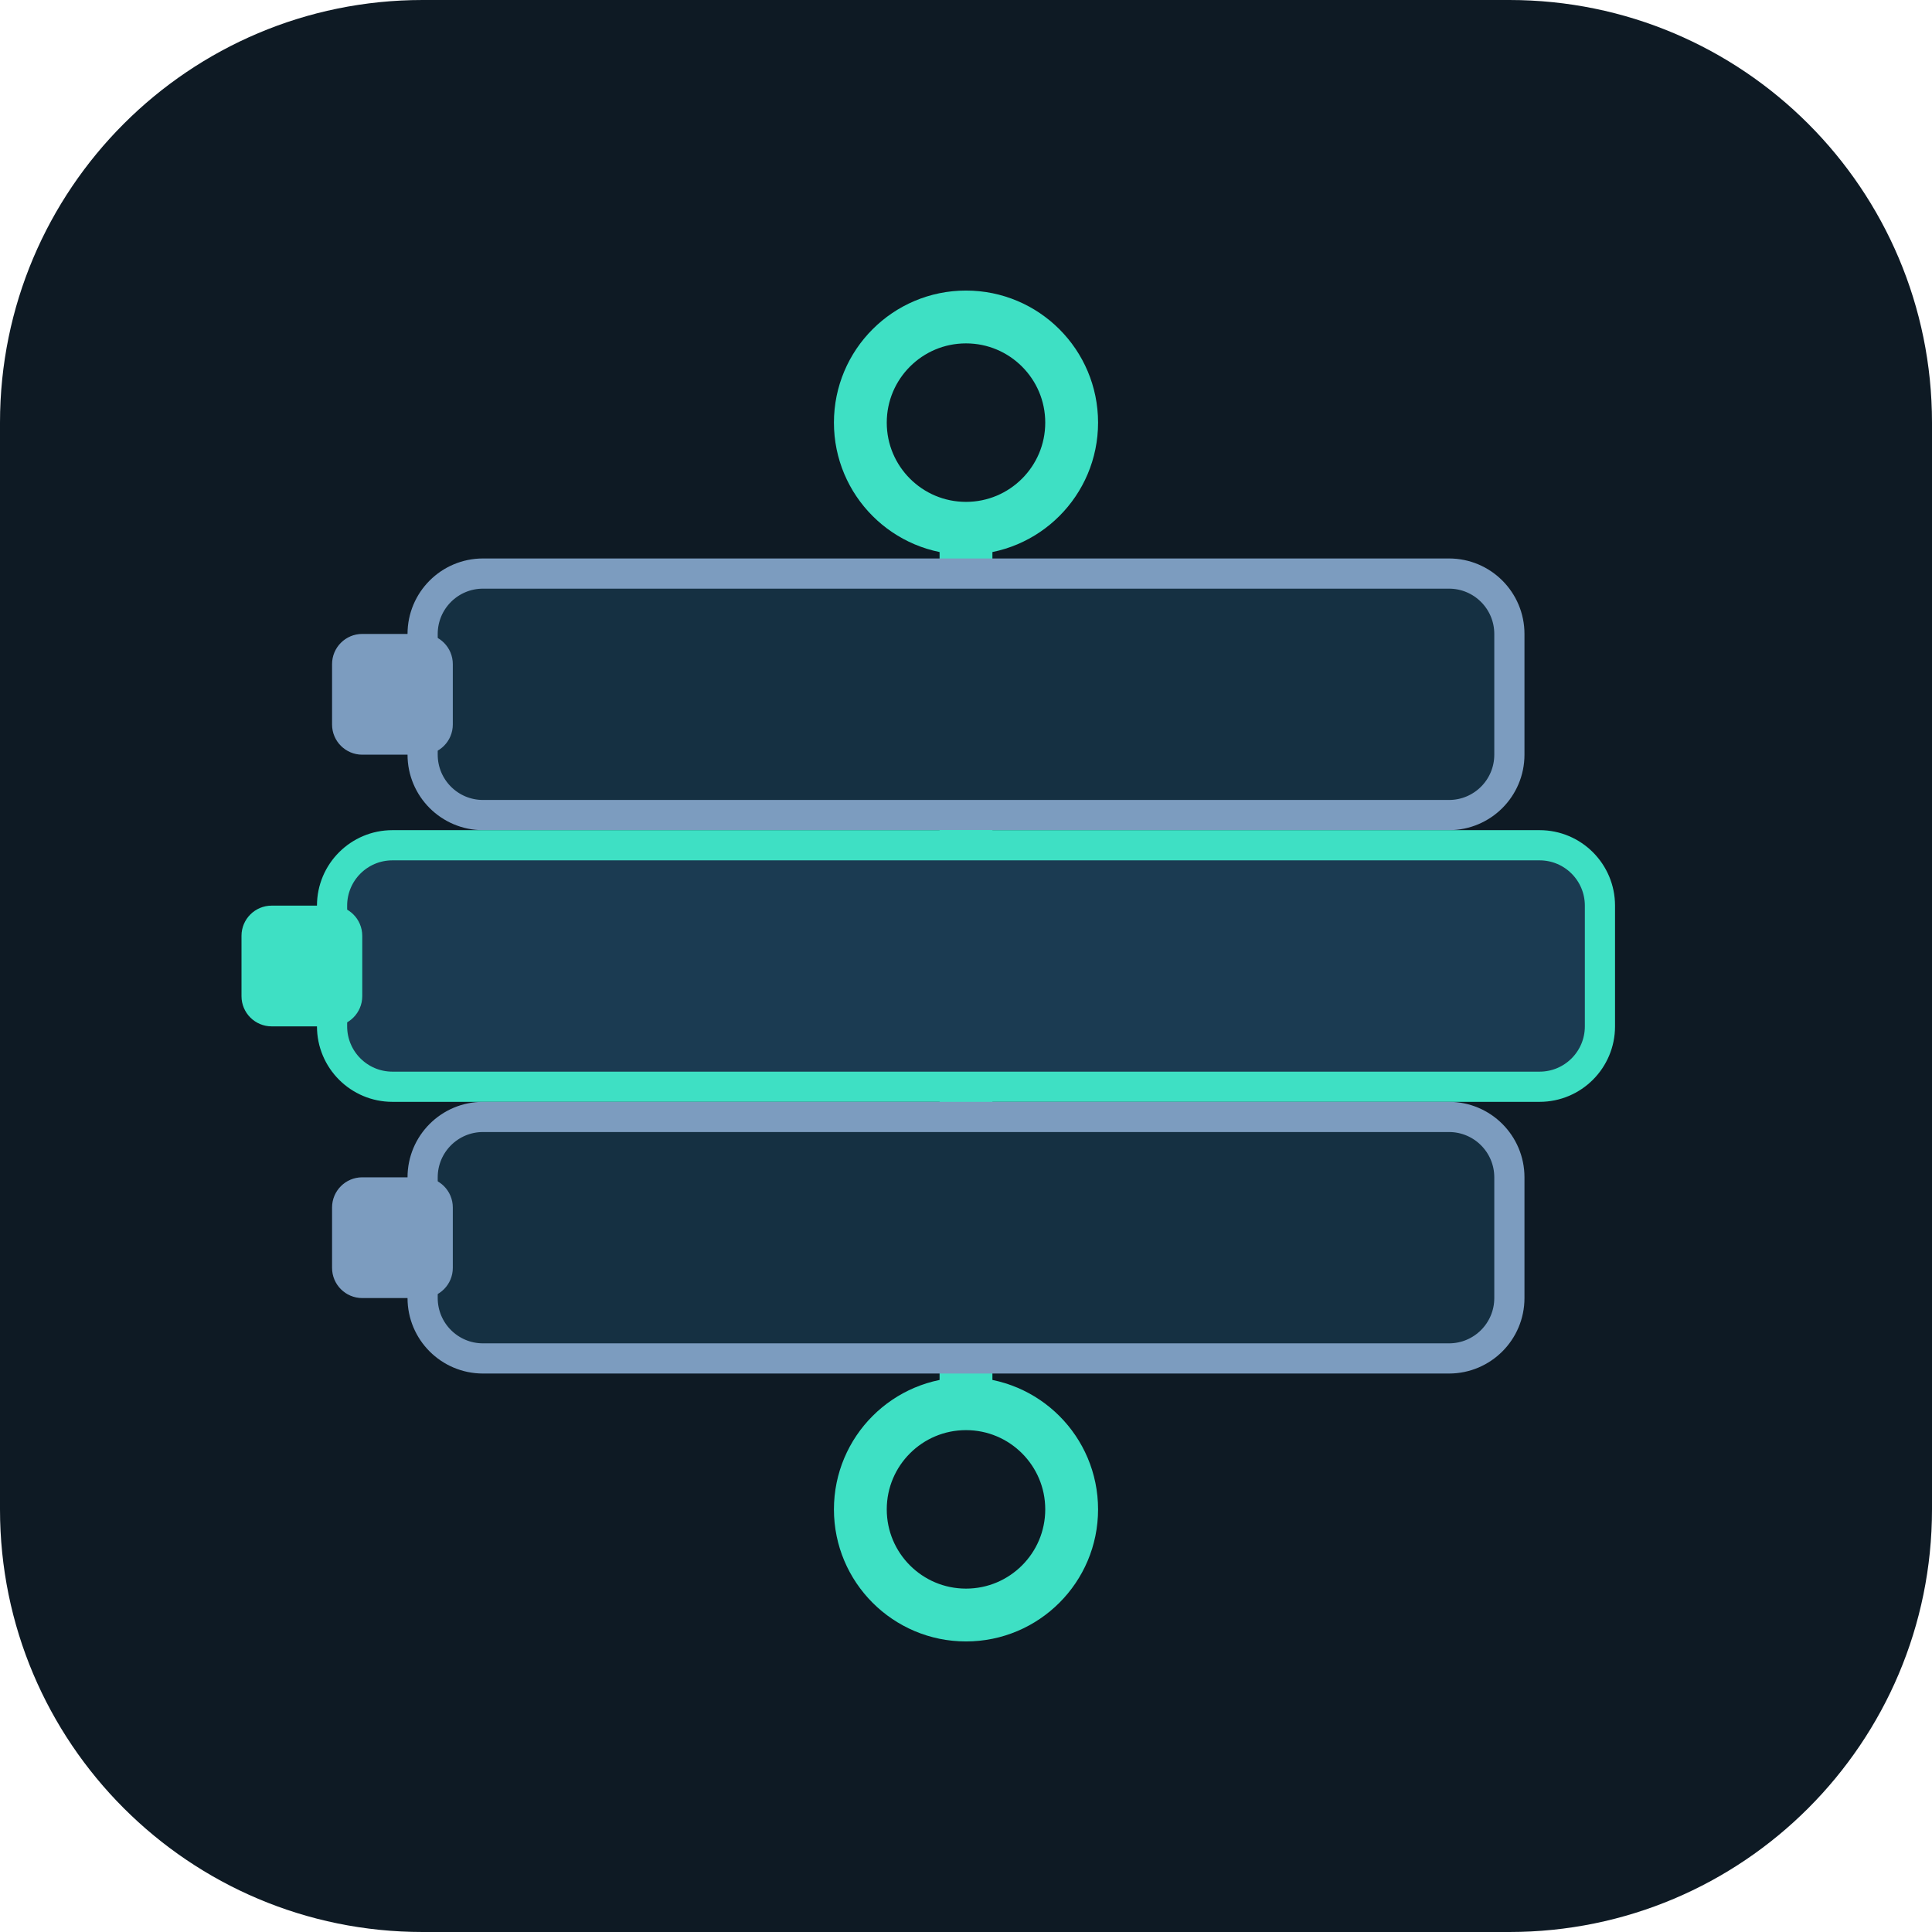
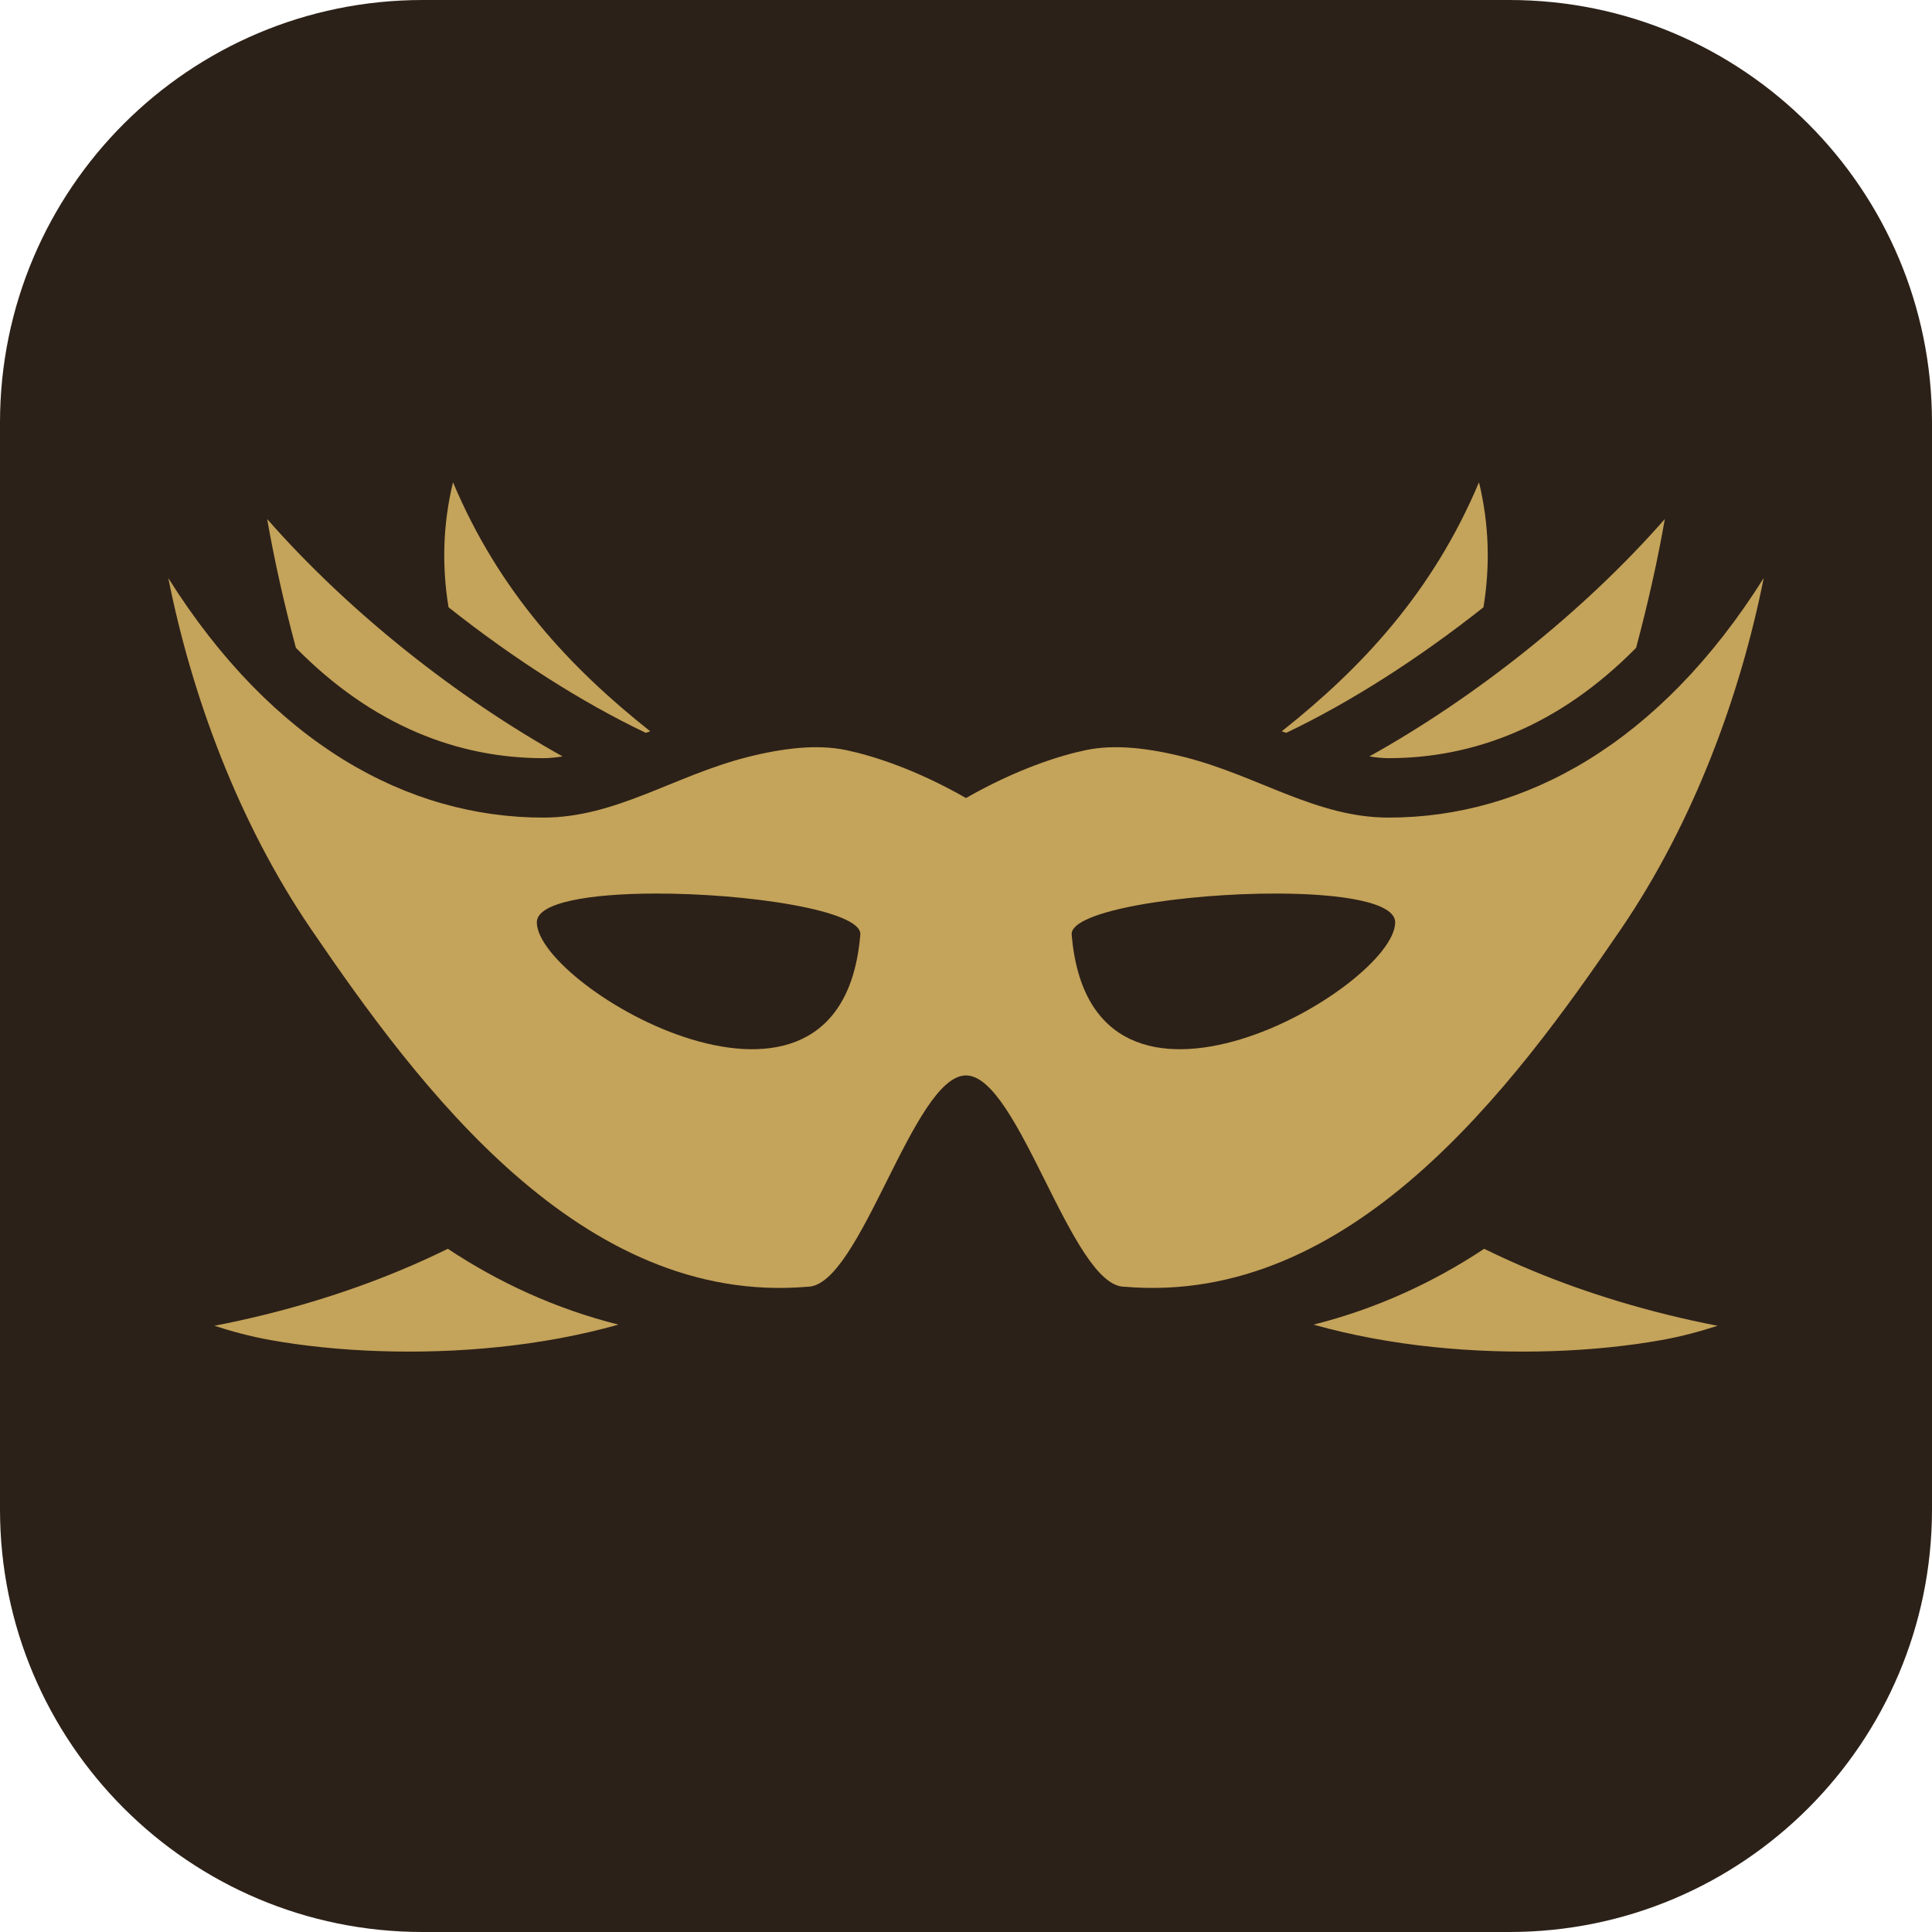
<svg xmlns="http://www.w3.org/2000/svg" viewBox="0 0 128 128" fill="none">
-   <rect width="128" height="128" rx="28" fill="#0E1A24" />
-   <path stroke="#3EE0C4" stroke-width="3.5" stroke-linecap="round" d="M64 22v84" />
-   <circle cx="64" cy="28" r="7" fill="#0E1A24" stroke="#3EE0C4" stroke-width="3.5" />
-   <circle cx="64" cy="64" r="7" fill="#0E1A24" stroke="#7C9CBF" stroke-width="3.5" />
-   <circle cx="64" cy="100" r="7" fill="#0E1A24" stroke="#3EE0C4" stroke-width="3.5" />
-   <rect x="28" y="38" width="72" height="16" rx="4" fill="#153042" stroke="#7C9CBF" stroke-width="2" />
-   <rect x="22" y="56" width="84" height="16" rx="4" fill="#1B3B52" stroke="#3EE0C4" stroke-width="2" />
-   <rect x="28" y="74" width="72" height="16" rx="4" fill="#153042" stroke="#7C9CBF" stroke-width="2" />
-   <rect x="22" y="42" width="8" height="8" rx="2" fill="#7C9CBF" />
-   <rect x="16" y="60" width="8" height="8" rx="2" fill="#3EE0C4" />
-   <rect x="22" y="78" width="8" height="8" rx="2" fill="#7C9CBF" />
+   <rect width="128" height="128" rx="28" fill="#2C2118" />
+   <svg x="8" y="22" width="112" height="88" viewBox="0 80 512 400">
+     <path fill="#C4A35A" d="M411.37 124.355c3.16 13.036 3.345 25.696 1.355 37.852-19.596 15.54-40.52 28.885-59.733 38.029l-1.36-.457c24.217-19.204 45.7-42.1 59.737-75.424zm-310.74 0c14.039 33.324 35.521 56.22 59.737 75.424-.455.154-.908.305-1.36.457-19.212-9.144-40.136-22.488-59.732-38.03-1.99-12.155-1.805-24.815 1.356-37.85zm367.022 11.137c-2.128 12.273-5.158 25.783-8.697 38.996C435.647 198.164 409.74 207.91 384 207.91c-1.774 0-3.725-.191-5.824-.53 31.882-17.768 64.556-43.5 89.476-71.888zm-423.304 0c24.92 28.389 57.594 54.12 89.476 71.889-2.099.338-4.05.529-5.824.529-25.74 0-51.647-9.745-74.955-33.422-3.539-13.213-6.57-26.723-8.697-38.996zm453.25 17.885c-7.066 35.468-21.193 73.969-43.196 106.25C421.706 307.597 372.623 373.844 304 368c-16 0-32-64-48-64s-32 64-48 64c-68.623 5.844-117.706-60.404-150.402-108.373-22.003-32.281-36.13-70.782-43.196-106.25C45.948 203.484 86.801 225.91 128 225.91c21.913 0 39.477-12.627 61.64-18.28 11.082-2.825 21.409-3.978 30.04-2.163 8.01 1.683 20.862 5.71 36.32 14.517 15.458-8.806 28.31-12.834 36.32-14.517 8.631-1.815 18.958-.662 30.04 2.164 22.163 5.652 39.727 18.279 61.64 18.279 41.2 0 82.052-22.426 113.598-72.533zm-147.244 95.535c-28.264-.086-62.951 5.168-62.346 12.435 5.812 69.834 97.853 16 97.976-3.693.039-6.125-16.292-8.683-35.63-8.742zm-188.708 0c-19.338.059-35.669 2.617-35.63 8.742.123 19.694 92.164 73.527 97.976 3.693.605-7.267-34.082-12.521-62.346-12.435zm251.292 107.597a256.804 256.804 0 0 0 14.63 6.62c16.182 6.737 35.272 12.676 56.069 16.693-5.14 1.657-10.72 3.207-17.07 4.342-19.914 3.559-44.712 4.621-69.042 2.095-12.442-1.291-24.758-3.542-36.261-6.787 18.97-4.771 36.193-12.712 51.673-22.963zm-313.875 0c15.48 10.251 32.702 18.192 51.673 22.963-11.503 3.245-23.82 5.496-36.261 6.787-24.33 2.526-49.128 1.464-69.041-2.095-6.352-1.135-11.93-2.685-17.07-4.342 20.796-4.017 39.886-9.956 56.068-16.693a256.8 256.8 0 0 0 14.63-6.62z" />
+   </svg>
</svg>
